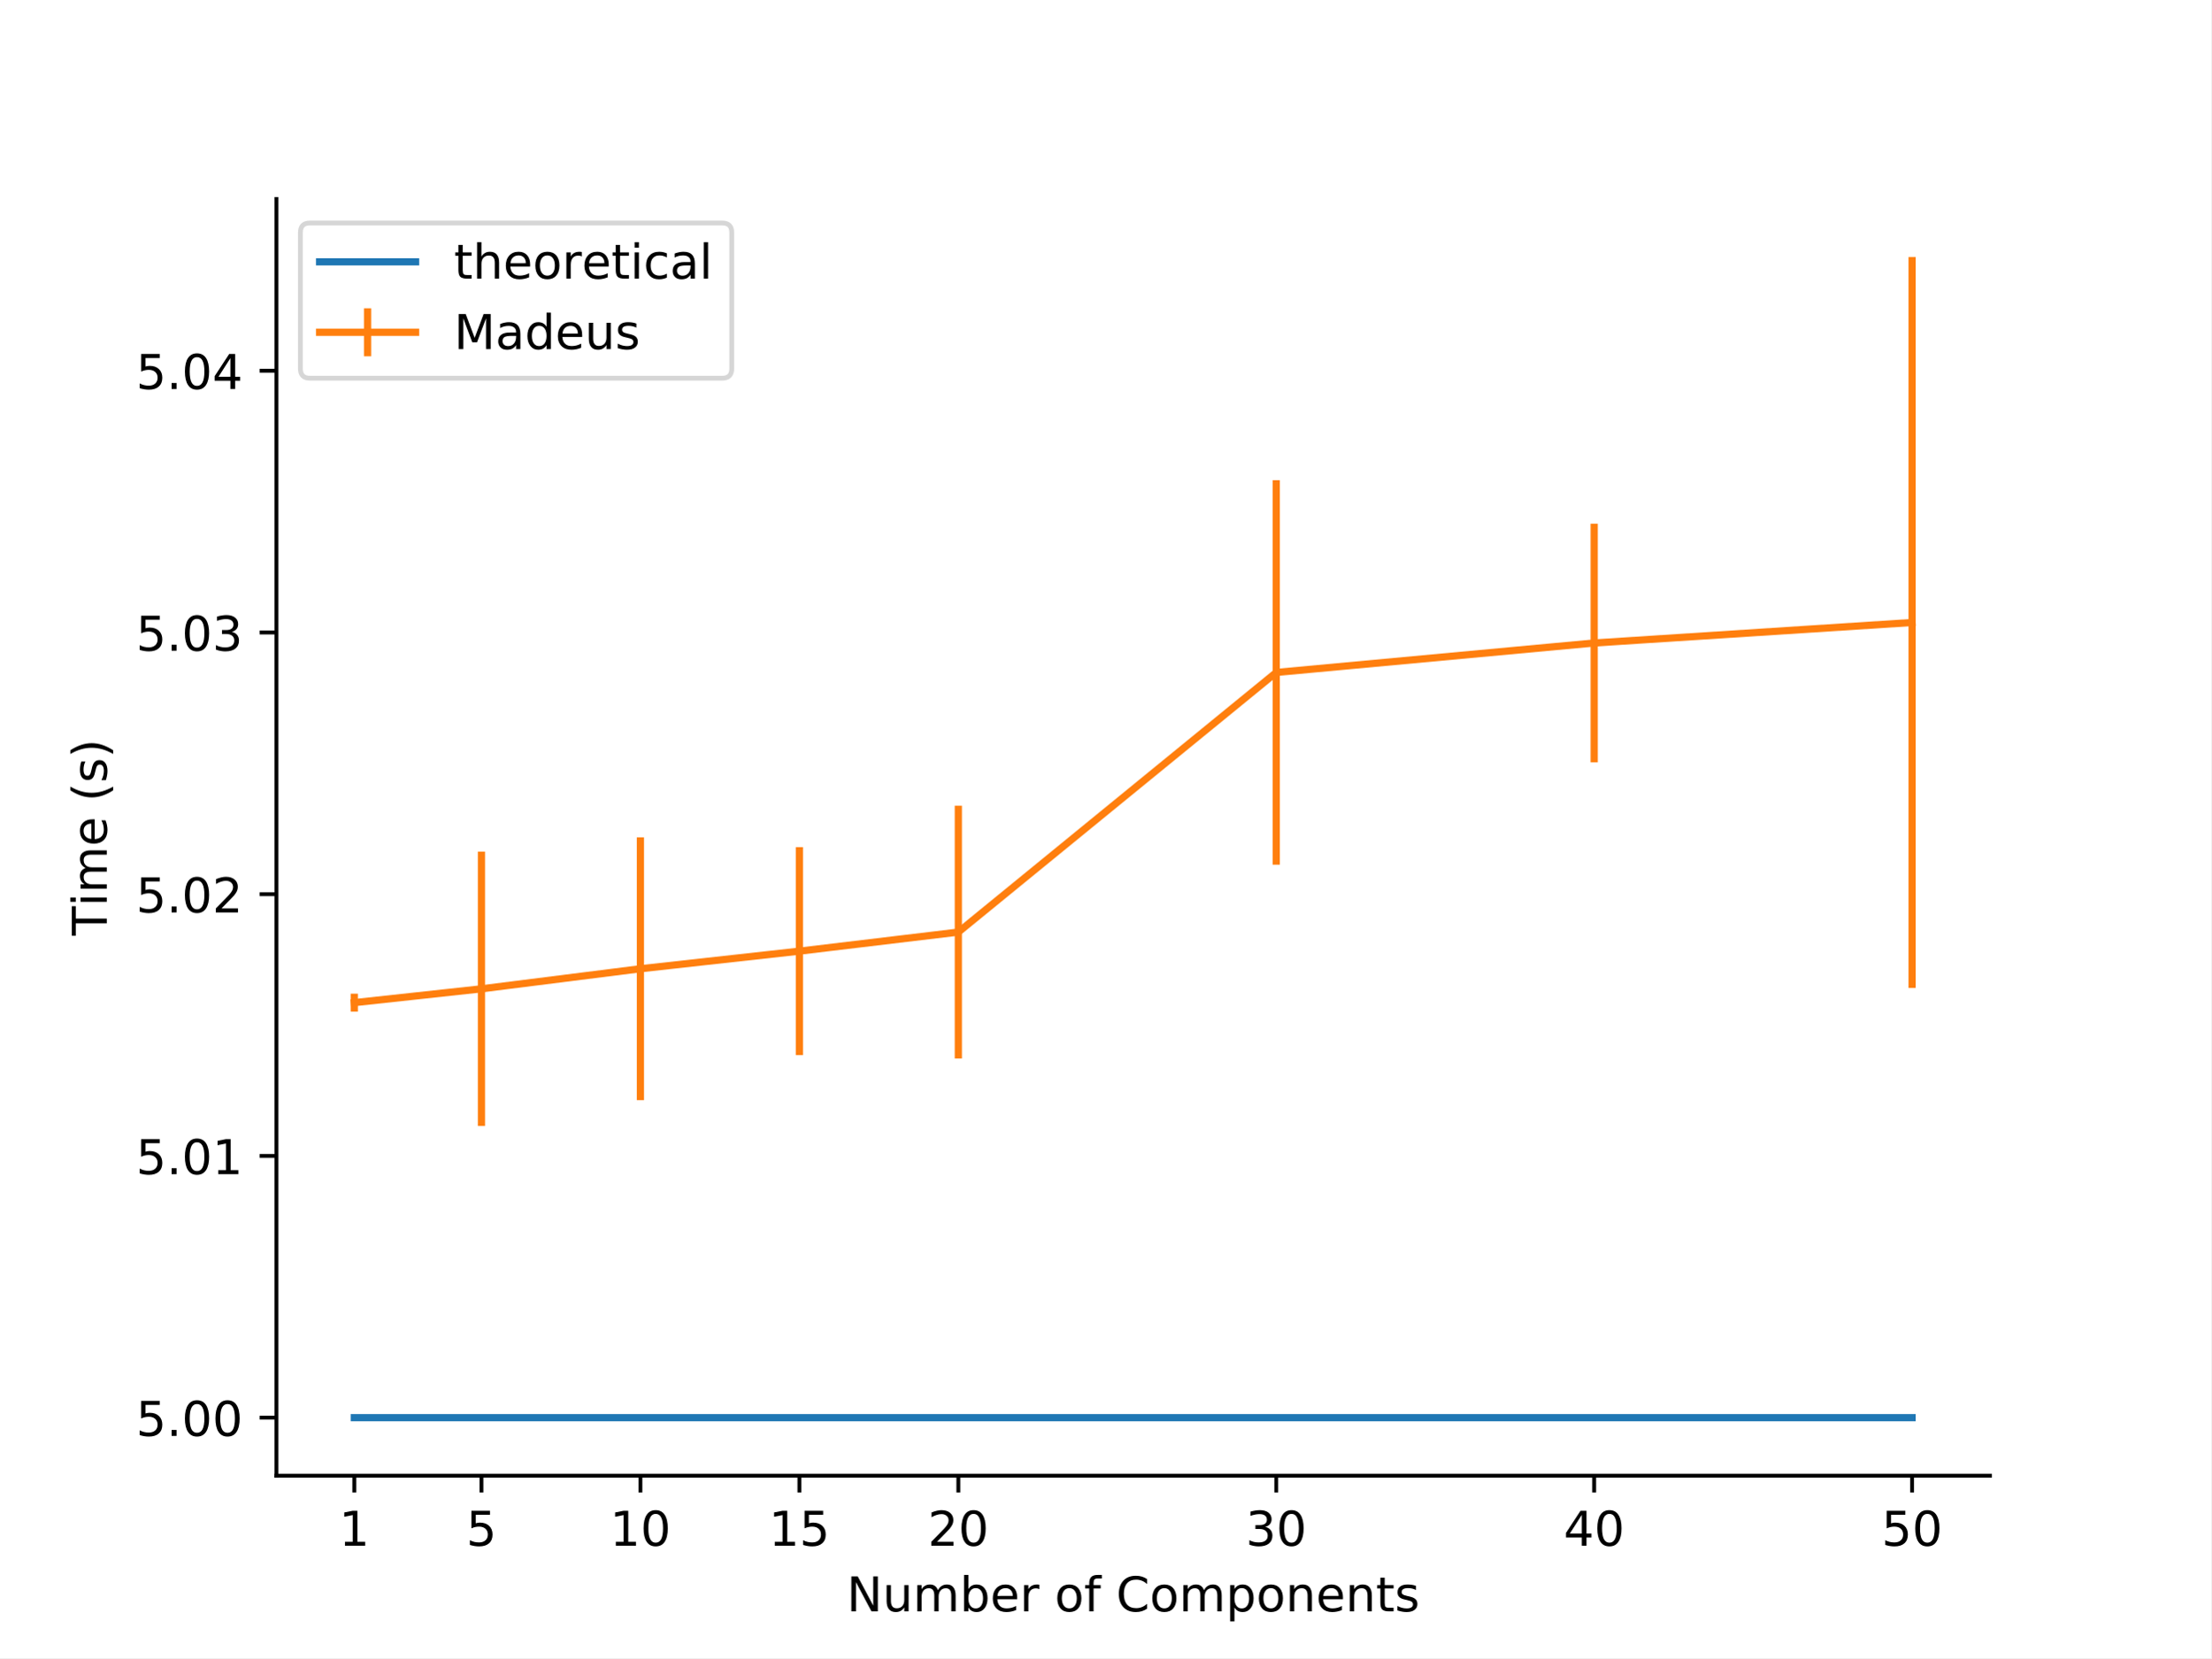
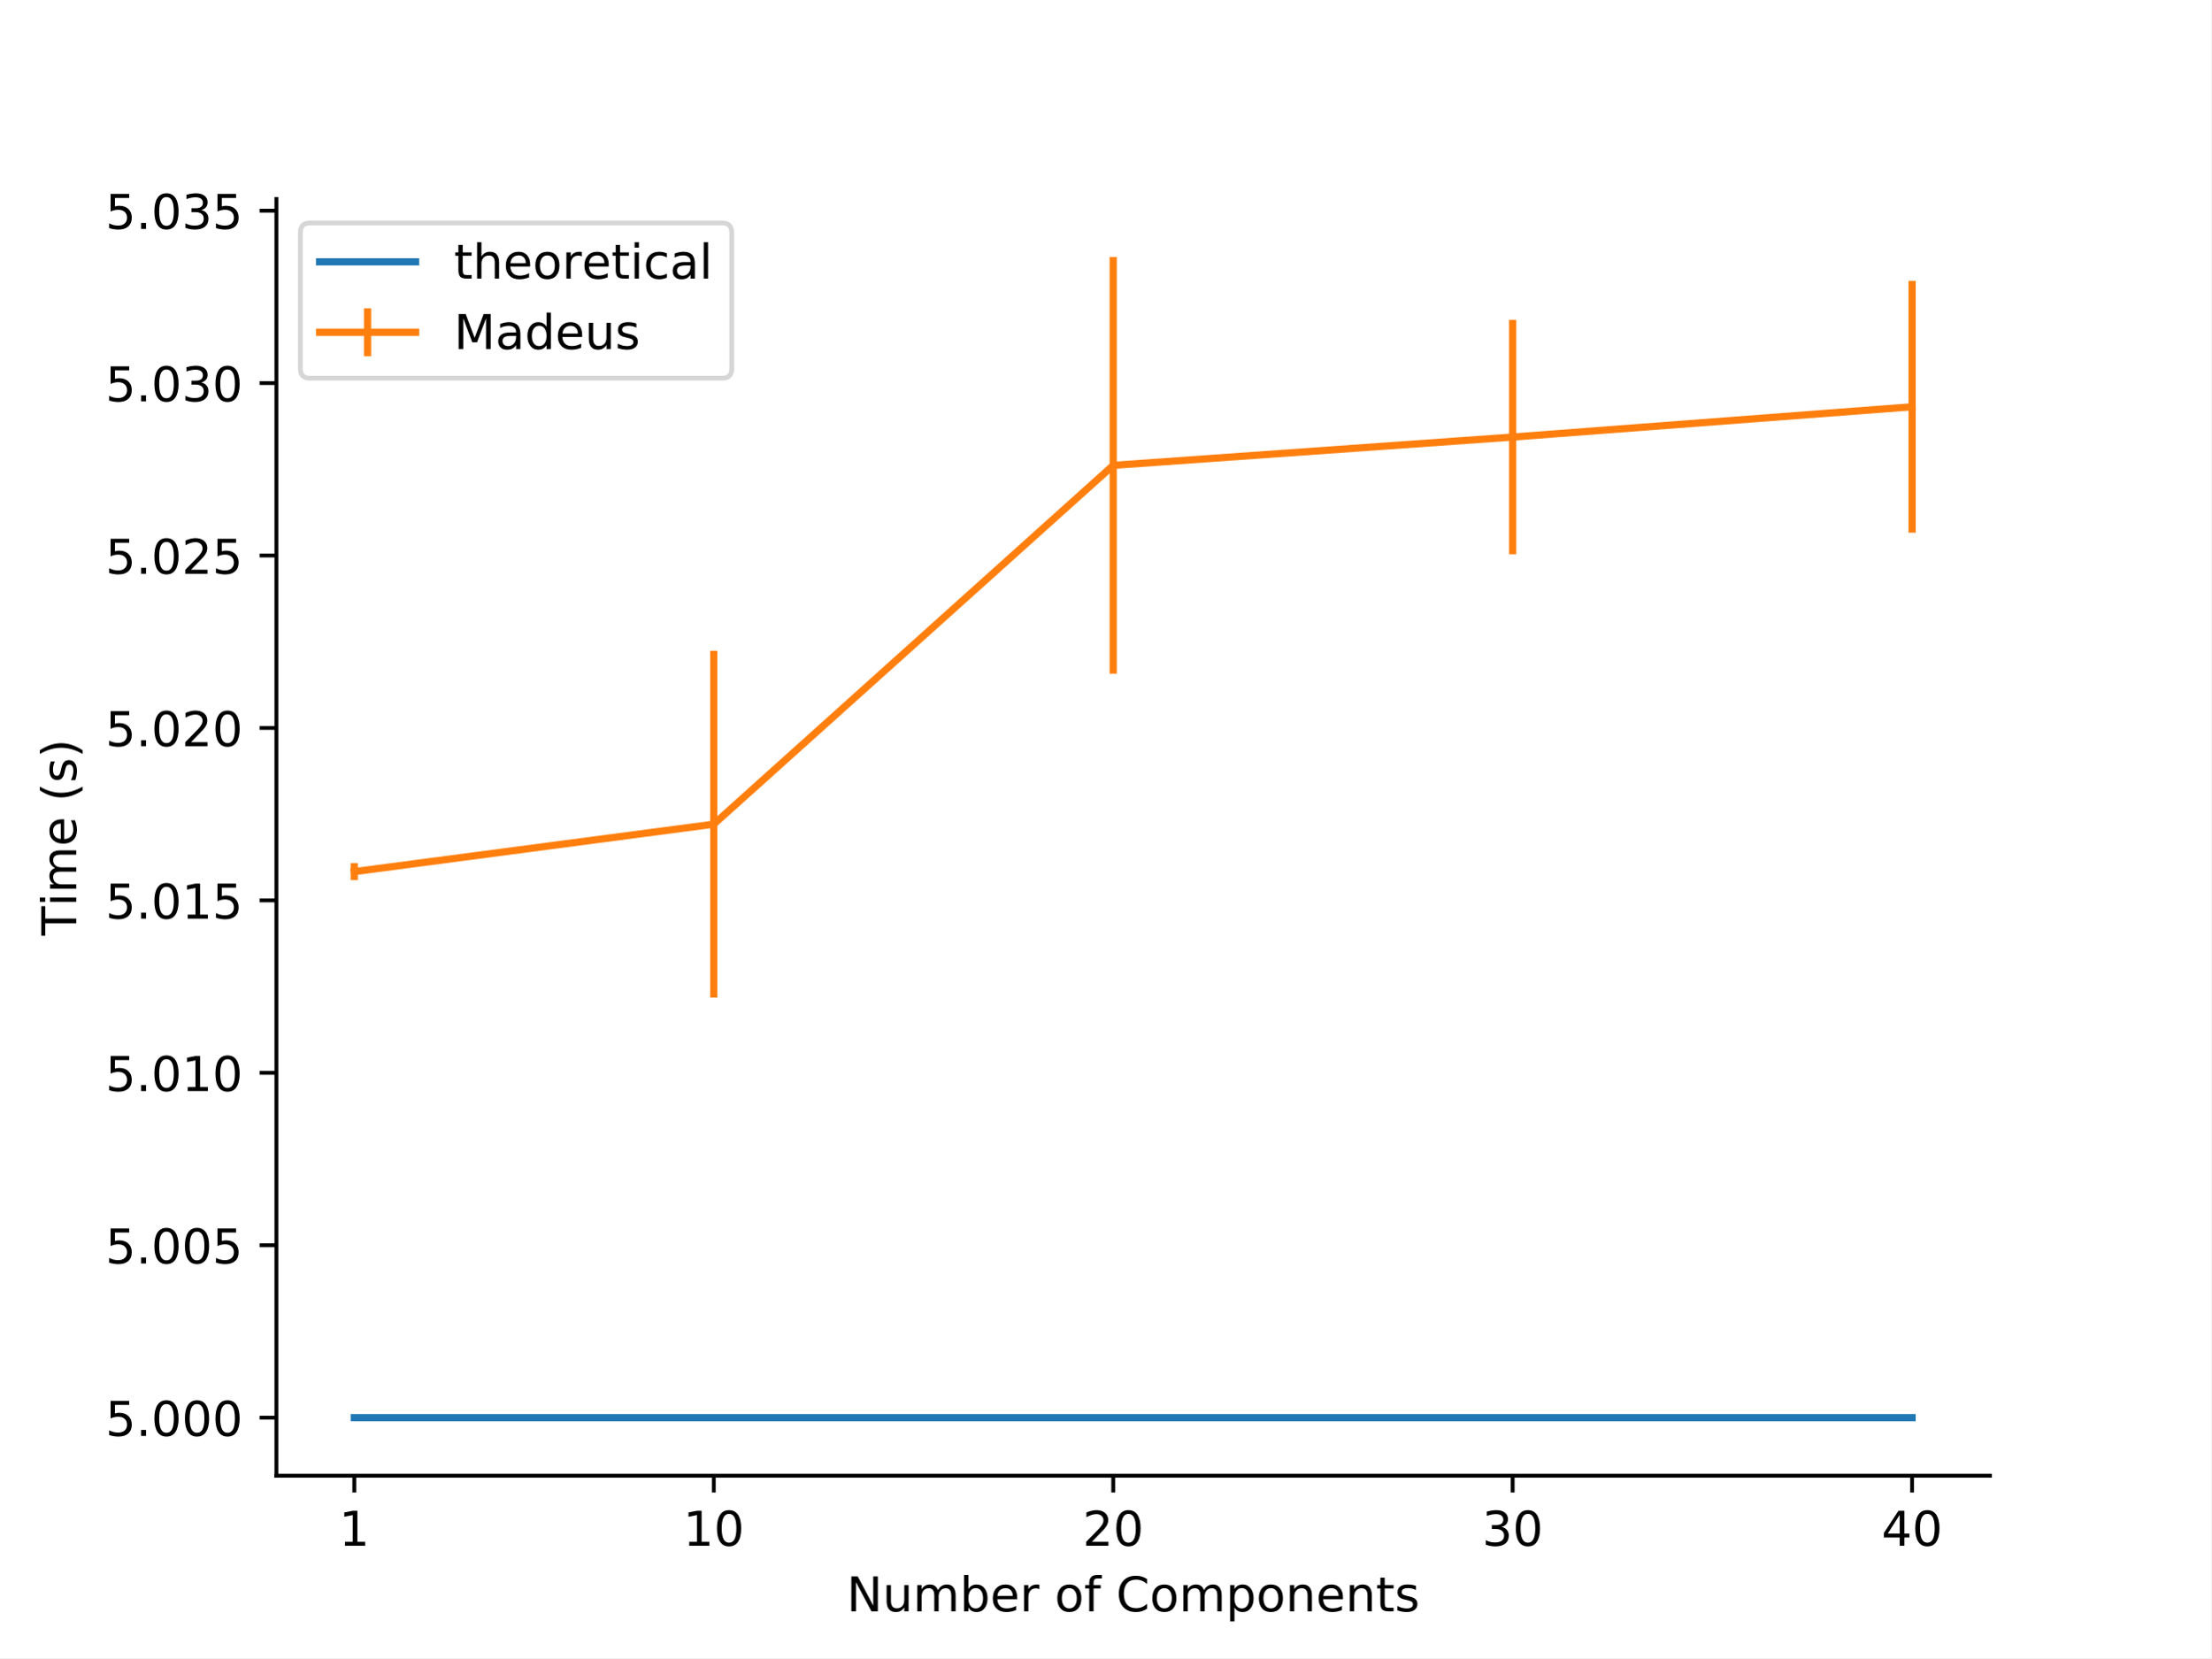
<svg xmlns="http://www.w3.org/2000/svg" xmlns:xlink="http://www.w3.org/1999/xlink" height="345.6pt" version="1.1" viewBox="0 0 460.8 345.6" width="460.8pt">
  <defs>
    <style type="text/css">
*{stroke-linecap:butt;stroke-linejoin:round;}
  </style>
  </defs>
  <g id="figure_1">
    <g id="patch_1">
      <path d="M 0 345.6  L 460.8 345.6  L 460.8 0  L 0 0  z " style="fill:#ffffff;" />
    </g>
    <g id="axes_1">
      <g id="patch_2">
        <path d="M 57.6 307.584  L 414.72 307.584  L 414.72 41.472  L 57.6 41.472  z " style="fill:#ffffff;" />
      </g>
      <g id="matplotlib.axis_1">
        <g id="xtick_1">
          <g id="line2d_1">
            <defs>
-               <path d="M 0 0  L 0 3.5  " id="mc7988d3451" style="stroke:#000000;stroke-width:0.8;" />
-             </defs>
-             <g>
-               <use style="stroke:#000000;stroke-width:0.8;" x="73.833" xlink:href="#mc7988d3451" y="307.584" />
+               <path d="M 0 0  L 0 3.5  " id="m223831860c" style="stroke:#000000;stroke-width:0.8;" />
+             </defs>
+             <g>
+               <use style="stroke:#000000;stroke-width:0.8;" x="73.833" xlink:href="#m223831860c" y="307.584" />
            </g>
          </g>
          <g id="text_1">
            <defs>
              <path d="M 12.406 8.297  L 28.516 8.297  L 28.516 63.922  L 10.984 60.406  L 10.984 69.391  L 28.422 72.906  L 38.281 72.906  L 38.281 8.297  L 54.391 8.297  L 54.391 0  L 12.406 0  z " id="DejaVuSans-49" />
            </defs>
            <g transform="translate(70.65148 322.1824)scale(0.1 -0.1)">
              <use xlink:href="#DejaVuSans-49" />
            </g>
          </g>
        </g>
        <g id="xtick_2">
          <g id="line2d_2">
            <g>
-               <use style="stroke:#000000;stroke-width:0.8;" x="100.335" xlink:href="#mc7988d3451" y="307.584" />
+               <use style="stroke:#000000;stroke-width:0.8;" x="148.753" xlink:href="#m223831860c" y="307.584" />
            </g>
          </g>
          <g id="text_2">
            <defs>
-               <path d="M 10.797 72.906  L 49.516 72.906  L 49.516 64.594  L 19.828 64.594  L 19.828 46.734  Q 21.969 47.469 24.109 47.828  Q 26.266 48.188 28.422 48.188  Q 40.625 48.188 47.75 41.5  Q 54.891 34.812 54.891 23.391  Q 54.891 11.625 47.562 5.094  Q 40.234 -1.422 26.906 -1.422  Q 22.312 -1.422 17.547 -0.641  Q 12.797 0.141 7.719 1.703  L 7.719 11.625  Q 12.109 9.234 16.797 8.062  Q 21.484 6.891 26.703 6.891  Q 35.156 6.891 40.078 11.328  Q 45.016 15.766 45.016 23.391  Q 45.016 31 40.078 35.438  Q 35.156 39.891 26.703 39.891  Q 22.75 39.891 18.812 39.016  Q 14.891 38.141 10.797 36.281  z " id="DejaVuSans-53" />
-             </defs>
-             <g transform="translate(97.15389 322.1824)scale(0.1 -0.1)">
-               <use xlink:href="#DejaVuSans-53" />
+               <path d="M 31.781 66.406  Q 24.172 66.406 20.328 58.906  Q 16.5 51.422 16.5 36.375  Q 16.5 21.391 20.328 13.891  Q 24.172 6.391 31.781 6.391  Q 39.453 6.391 43.281 13.891  Q 47.125 21.391 47.125 36.375  Q 47.125 51.422 43.281 58.906  Q 39.453 66.406 31.781 66.406  z M 31.781 74.219  Q 44.047 74.219 50.516 64.516  Q 56.984 54.828 56.984 36.375  Q 56.984 17.969 50.516 8.266  Q 44.047 -1.422 31.781 -1.422  Q 19.531 -1.422 13.062 8.266  Q 6.594 17.969 6.594 36.375  Q 6.594 54.828 13.062 64.516  Q 19.531 74.219 31.781 74.219  z " id="DejaVuSans-48" />
+             </defs>
+             <g transform="translate(142.3905 322.1824)scale(0.1 -0.1)">
+               <use xlink:href="#DejaVuSans-49" />
+               <use x="63.623" xlink:href="#DejaVuSans-48" />
            </g>
          </g>
        </g>
        <g id="xtick_3">
          <g id="line2d_3">
            <g>
-               <use style="stroke:#000000;stroke-width:0.8;" x="133.463" xlink:href="#mc7988d3451" y="307.584" />
+               <use style="stroke:#000000;stroke-width:0.8;" x="231.998" xlink:href="#m223831860c" y="307.584" />
            </g>
          </g>
          <g id="text_3">
            <defs>
-               <path d="M 31.781 66.406  Q 24.172 66.406 20.328 58.906  Q 16.5 51.422 16.5 36.375  Q 16.5 21.391 20.328 13.891  Q 24.172 6.391 31.781 6.391  Q 39.453 6.391 43.281 13.891  Q 47.125 21.391 47.125 36.375  Q 47.125 51.422 43.281 58.906  Q 39.453 66.406 31.781 66.406  z M 31.781 74.219  Q 44.047 74.219 50.516 64.516  Q 56.984 54.828 56.984 36.375  Q 56.984 17.969 50.516 8.266  Q 44.047 -1.422 31.781 -1.422  Q 19.531 -1.422 13.062 8.266  Q 6.594 17.969 6.594 36.375  Q 6.594 54.828 13.062 64.516  Q 19.531 74.219 31.781 74.219  z " id="DejaVuSans-48" />
-             </defs>
-             <g transform="translate(127.1007 322.1824)scale(0.1 -0.1)">
-               <use xlink:href="#DejaVuSans-49" />
+               <path d="M 19.188 8.297  L 53.609 8.297  L 53.609 0  L 7.328 0  L 7.328 8.297  Q 12.938 14.109 22.625 23.891  Q 32.328 33.688 34.812 36.531  Q 39.547 41.844 41.422 45.531  Q 43.312 49.219 43.312 52.781  Q 43.312 58.594 39.234 62.25  Q 35.156 65.922 28.609 65.922  Q 23.969 65.922 18.812 64.312  Q 13.672 62.703 7.812 59.422  L 7.812 69.391  Q 13.766 71.781 18.938 73  Q 24.125 74.219 28.422 74.219  Q 39.75 74.219 46.484 68.547  Q 53.219 62.891 53.219 53.422  Q 53.219 48.922 51.531 44.891  Q 49.859 40.875 45.406 35.406  Q 44.188 33.984 37.641 27.219  Q 31.109 20.453 19.188 8.297  z " id="DejaVuSans-50" />
+             </defs>
+             <g transform="translate(225.6353 322.1824)scale(0.1 -0.1)">
+               <use xlink:href="#DejaVuSans-50" />
              <use x="63.623" xlink:href="#DejaVuSans-48" />
            </g>
          </g>
        </g>
        <g id="xtick_4">
          <g id="line2d_4">
            <g>
-               <use style="stroke:#000000;stroke-width:0.8;" x="166.591" xlink:href="#mc7988d3451" y="307.584" />
+               <use style="stroke:#000000;stroke-width:0.8;" x="315.243" xlink:href="#m223831860c" y="307.584" />
            </g>
          </g>
          <g id="text_4">
-             <g transform="translate(160.2287 322.1824)scale(0.1 -0.1)">
-               <use xlink:href="#DejaVuSans-49" />
-               <use x="63.623" xlink:href="#DejaVuSans-53" />
+             <defs>
+               <path d="M 40.578 39.312  Q 47.656 37.797 51.625 33  Q 55.609 28.219 55.609 21.188  Q 55.609 10.406 48.188 4.484  Q 40.766 -1.422 27.094 -1.422  Q 22.516 -1.422 17.656 -0.516  Q 12.797 0.391 7.625 2.203  L 7.625 11.719  Q 11.719 9.328 16.594 8.109  Q 21.484 6.891 26.812 6.891  Q 36.078 6.891 40.938 10.547  Q 45.797 14.203 45.797 21.188  Q 45.797 27.641 41.281 31.266  Q 36.766 34.906 28.719 34.906  L 20.219 34.906  L 20.219 43.016  L 29.109 43.016  Q 36.375 43.016 40.234 45.922  Q 44.094 48.828 44.094 54.297  Q 44.094 59.906 40.109 62.906  Q 36.141 65.922 28.719 65.922  Q 24.656 65.922 20.016 65.031  Q 15.375 64.156 9.812 62.312  L 9.812 71.094  Q 15.438 72.656 20.344 73.438  Q 25.25 74.219 29.594 74.219  Q 40.828 74.219 47.359 69.109  Q 53.906 64.016 53.906 55.328  Q 53.906 49.266 50.438 45.094  Q 46.969 40.922 40.578 39.312  z " id="DejaVuSans-51" />
+             </defs>
+             <g transform="translate(308.88 322.1824)scale(0.1 -0.1)">
+               <use xlink:href="#DejaVuSans-51" />
+               <use x="63.623" xlink:href="#DejaVuSans-48" />
            </g>
          </g>
        </g>
        <g id="xtick_5">
          <g id="line2d_5">
            <g>
-               <use style="stroke:#000000;stroke-width:0.8;" x="199.719" xlink:href="#mc7988d3451" y="307.584" />
+               <use style="stroke:#000000;stroke-width:0.8;" x="398.487" xlink:href="#m223831860c" y="307.584" />
            </g>
          </g>
          <g id="text_5">
            <defs>
-               <path d="M 19.188 8.297  L 53.609 8.297  L 53.609 0  L 7.328 0  L 7.328 8.297  Q 12.938 14.109 22.625 23.891  Q 32.328 33.688 34.812 36.531  Q 39.547 41.844 41.422 45.531  Q 43.312 49.219 43.312 52.781  Q 43.312 58.594 39.234 62.25  Q 35.156 65.922 28.609 65.922  Q 23.969 65.922 18.812 64.312  Q 13.672 62.703 7.812 59.422  L 7.812 69.391  Q 13.766 71.781 18.938 73  Q 24.125 74.219 28.422 74.219  Q 39.75 74.219 46.484 68.547  Q 53.219 62.891 53.219 53.422  Q 53.219 48.922 51.531 44.891  Q 49.859 40.875 45.406 35.406  Q 44.188 33.984 37.641 27.219  Q 31.109 20.453 19.188 8.297  z " id="DejaVuSans-50" />
-             </defs>
-             <g transform="translate(193.3567 322.1824)scale(0.1 -0.1)">
-               <use xlink:href="#DejaVuSans-50" />
-               <use x="63.623" xlink:href="#DejaVuSans-48" />
-             </g>
-           </g>
-         </g>
-         <g id="xtick_6">
-           <g id="line2d_6">
-             <g>
-               <use style="stroke:#000000;stroke-width:0.8;" x="265.975" xlink:href="#mc7988d3451" y="307.584" />
-             </g>
-           </g>
-           <g id="text_6">
-             <defs>
-               <path d="M 40.578 39.312  Q 47.656 37.797 51.625 33  Q 55.609 28.219 55.609 21.188  Q 55.609 10.406 48.188 4.484  Q 40.766 -1.422 27.094 -1.422  Q 22.516 -1.422 17.656 -0.516  Q 12.797 0.391 7.625 2.203  L 7.625 11.719  Q 11.719 9.328 16.594 8.109  Q 21.484 6.891 26.812 6.891  Q 36.078 6.891 40.938 10.547  Q 45.797 14.203 45.797 21.188  Q 45.797 27.641 41.281 31.266  Q 36.766 34.906 28.719 34.906  L 20.219 34.906  L 20.219 43.016  L 29.109 43.016  Q 36.375 43.016 40.234 45.922  Q 44.094 48.828 44.094 54.297  Q 44.094 59.906 40.109 62.906  Q 36.141 65.922 28.719 65.922  Q 24.656 65.922 20.016 65.031  Q 15.375 64.156 9.812 62.312  L 9.812 71.094  Q 15.438 72.656 20.344 73.438  Q 25.25 74.219 29.594 74.219  Q 40.828 74.219 47.359 69.109  Q 53.906 64.016 53.906 55.328  Q 53.906 49.266 50.438 45.094  Q 46.969 40.922 40.578 39.312  z " id="DejaVuSans-51" />
-             </defs>
-             <g transform="translate(259.6127 322.1824)scale(0.1 -0.1)">
-               <use xlink:href="#DejaVuSans-51" />
-               <use x="63.623" xlink:href="#DejaVuSans-48" />
-             </g>
-           </g>
-         </g>
-         <g id="xtick_7">
-           <g id="line2d_7">
-             <g>
-               <use style="stroke:#000000;stroke-width:0.8;" x="332.231" xlink:href="#mc7988d3451" y="307.584" />
-             </g>
-           </g>
-           <g id="text_7">
-             <defs>
              <path d="M 37.797 64.312  L 12.891 25.391  L 37.797 25.391  z M 35.203 72.906  L 47.609 72.906  L 47.609 25.391  L 58.016 25.391  L 58.016 17.188  L 47.609 17.188  L 47.609 0  L 37.797 0  L 37.797 17.188  L 4.891 17.188  L 4.891 26.703  z " id="DejaVuSans-52" />
            </defs>
-             <g transform="translate(325.8687 322.1824)scale(0.1 -0.1)">
+             <g transform="translate(392.1248 322.1824)scale(0.1 -0.1)">
              <use xlink:href="#DejaVuSans-52" />
              <use x="63.623" xlink:href="#DejaVuSans-48" />
            </g>
          </g>
        </g>
-         <g id="xtick_8">
-           <g id="line2d_8">
-             <g>
-               <use style="stroke:#000000;stroke-width:0.8;" x="398.487" xlink:href="#mc7988d3451" y="307.584" />
-             </g>
-           </g>
-           <g id="text_8">
-             <g transform="translate(392.1248 322.1824)scale(0.1 -0.1)">
-               <use xlink:href="#DejaVuSans-53" />
-               <use x="63.623" xlink:href="#DejaVuSans-48" />
-             </g>
-           </g>
-         </g>
-         <g id="text_9">
+         <g id="text_6">
          <defs>
            <path d="M 9.812 72.906  L 23.094 72.906  L 55.422 11.922  L 55.422 72.906  L 64.984 72.906  L 64.984 0  L 51.703 0  L 19.391 60.984  L 19.391 0  L 9.812 0  z " id="DejaVuSans-78" />
            <path d="M 8.5 21.578  L 8.5 54.688  L 17.484 54.688  L 17.484 21.922  Q 17.484 14.156 20.5 10.266  Q 23.531 6.391 29.594 6.391  Q 36.859 6.391 41.078 11.031  Q 45.312 15.672 45.312 23.688  L 45.312 54.688  L 54.297 54.688  L 54.297 0  L 45.312 0  L 45.312 8.406  Q 42.047 3.422 37.719 1  Q 33.406 -1.422 27.688 -1.422  Q 18.266 -1.422 13.375 4.438  Q 8.5 10.297 8.5 21.578  z M 31.109 56  z " id="DejaVuSans-117" />
            <path d="M 52 44.188  Q 55.375 50.25 60.062 53.125  Q 64.75 56 71.094 56  Q 79.641 56 84.281 50.016  Q 88.922 44.047 88.922 33.016  L 88.922 0  L 79.891 0  L 79.891 32.719  Q 79.891 40.578 77.094 44.375  Q 74.312 48.188 68.609 48.188  Q 61.625 48.188 57.562 43.547  Q 53.516 38.922 53.516 30.906  L 53.516 0  L 44.484 0  L 44.484 32.719  Q 44.484 40.625 41.703 44.406  Q 38.922 48.188 33.109 48.188  Q 26.219 48.188 22.156 43.531  Q 18.109 38.875 18.109 30.906  L 18.109 0  L 9.078 0  L 9.078 54.688  L 18.109 54.688  L 18.109 46.188  Q 21.188 51.219 25.484 53.609  Q 29.781 56 35.688 56  Q 41.656 56 45.828 52.969  Q 50 49.953 52 44.188  z " id="DejaVuSans-109" />
            <path d="M 48.688 27.297  Q 48.688 37.203 44.609 42.844  Q 40.531 48.484 33.406 48.484  Q 26.266 48.484 22.188 42.844  Q 18.109 37.203 18.109 27.297  Q 18.109 17.391 22.188 11.75  Q 26.266 6.109 33.406 6.109  Q 40.531 6.109 44.609 11.75  Q 48.688 17.391 48.688 27.297  z M 18.109 46.391  Q 20.953 51.266 25.266 53.625  Q 29.594 56 35.594 56  Q 45.562 56 51.781 48.094  Q 58.016 40.188 58.016 27.297  Q 58.016 14.406 51.781 6.484  Q 45.562 -1.422 35.594 -1.422  Q 29.594 -1.422 25.266 0.953  Q 20.953 3.328 18.109 8.203  L 18.109 0  L 9.078 0  L 9.078 75.984  L 18.109 75.984  z " id="DejaVuSans-98" />
            <path d="M 56.203 29.594  L 56.203 25.203  L 14.891 25.203  Q 15.484 15.922 20.484 11.062  Q 25.484 6.203 34.422 6.203  Q 39.594 6.203 44.453 7.469  Q 49.312 8.734 54.109 11.281  L 54.109 2.781  Q 49.266 0.734 44.188 -0.344  Q 39.109 -1.422 33.891 -1.422  Q 20.797 -1.422 13.156 6.188  Q 5.516 13.812 5.516 26.812  Q 5.516 40.234 12.766 48.109  Q 20.016 56 32.328 56  Q 43.359 56 49.781 48.891  Q 56.203 41.797 56.203 29.594  z M 47.219 32.234  Q 47.125 39.594 43.094 43.984  Q 39.062 48.391 32.422 48.391  Q 24.906 48.391 20.391 44.141  Q 15.875 39.891 15.188 32.172  z " id="DejaVuSans-101" />
            <path d="M 41.109 46.297  Q 39.594 47.172 37.812 47.578  Q 36.031 48 33.891 48  Q 26.266 48 22.188 43.047  Q 18.109 38.094 18.109 28.812  L 18.109 0  L 9.078 0  L 9.078 54.688  L 18.109 54.688  L 18.109 46.188  Q 20.953 51.172 25.484 53.578  Q 30.031 56 36.531 56  Q 37.453 56 38.578 55.875  Q 39.703 55.766 41.062 55.516  z " id="DejaVuSans-114" />
            <path id="DejaVuSans-32" />
            <path d="M 30.609 48.391  Q 23.391 48.391 19.188 42.75  Q 14.984 37.109 14.984 27.297  Q 14.984 17.484 19.156 11.844  Q 23.344 6.203 30.609 6.203  Q 37.797 6.203 41.984 11.859  Q 46.188 17.531 46.188 27.297  Q 46.188 37.016 41.984 42.703  Q 37.797 48.391 30.609 48.391  z M 30.609 56  Q 42.328 56 49.016 48.375  Q 55.719 40.766 55.719 27.297  Q 55.719 13.875 49.016 6.219  Q 42.328 -1.422 30.609 -1.422  Q 18.844 -1.422 12.172 6.219  Q 5.516 13.875 5.516 27.297  Q 5.516 40.766 12.172 48.375  Q 18.844 56 30.609 56  z " id="DejaVuSans-111" />
            <path d="M 37.109 75.984  L 37.109 68.5  L 28.516 68.5  Q 23.688 68.5 21.797 66.547  Q 19.922 64.594 19.922 59.516  L 19.922 54.688  L 34.719 54.688  L 34.719 47.703  L 19.922 47.703  L 19.922 0  L 10.891 0  L 10.891 47.703  L 2.297 47.703  L 2.297 54.688  L 10.891 54.688  L 10.891 58.5  Q 10.891 67.625 15.141 71.797  Q 19.391 75.984 28.609 75.984  z " id="DejaVuSans-102" />
            <path d="M 64.406 67.281  L 64.406 56.891  Q 59.422 61.531 53.781 63.812  Q 48.141 66.109 41.797 66.109  Q 29.297 66.109 22.656 58.469  Q 16.016 50.828 16.016 36.375  Q 16.016 21.969 22.656 14.328  Q 29.297 6.688 41.797 6.688  Q 48.141 6.688 53.781 8.984  Q 59.422 11.281 64.406 15.922  L 64.406 5.609  Q 59.234 2.094 53.438 0.328  Q 47.656 -1.422 41.219 -1.422  Q 24.656 -1.422 15.125 8.703  Q 5.609 18.844 5.609 36.375  Q 5.609 53.953 15.125 64.078  Q 24.656 74.219 41.219 74.219  Q 47.75 74.219 53.531 72.484  Q 59.328 70.75 64.406 67.281  z " id="DejaVuSans-67" />
            <path d="M 18.109 8.203  L 18.109 -20.797  L 9.078 -20.797  L 9.078 54.688  L 18.109 54.688  L 18.109 46.391  Q 20.953 51.266 25.266 53.625  Q 29.594 56 35.594 56  Q 45.562 56 51.781 48.094  Q 58.016 40.188 58.016 27.297  Q 58.016 14.406 51.781 6.484  Q 45.562 -1.422 35.594 -1.422  Q 29.594 -1.422 25.266 0.953  Q 20.953 3.328 18.109 8.203  z M 48.688 27.297  Q 48.688 37.203 44.609 42.844  Q 40.531 48.484 33.406 48.484  Q 26.266 48.484 22.188 42.844  Q 18.109 37.203 18.109 27.297  Q 18.109 17.391 22.188 11.75  Q 26.266 6.109 33.406 6.109  Q 40.531 6.109 44.609 11.75  Q 48.688 17.391 48.688 27.297  z " id="DejaVuSans-112" />
            <path d="M 54.891 33.016  L 54.891 0  L 45.906 0  L 45.906 32.719  Q 45.906 40.484 42.875 44.328  Q 39.844 48.188 33.797 48.188  Q 26.516 48.188 22.312 43.547  Q 18.109 38.922 18.109 30.906  L 18.109 0  L 9.078 0  L 9.078 54.688  L 18.109 54.688  L 18.109 46.188  Q 21.344 51.125 25.703 53.562  Q 30.078 56 35.797 56  Q 45.219 56 50.047 50.172  Q 54.891 44.344 54.891 33.016  z " id="DejaVuSans-110" />
            <path d="M 18.312 70.219  L 18.312 54.688  L 36.812 54.688  L 36.812 47.703  L 18.312 47.703  L 18.312 18.016  Q 18.312 11.328 20.141 9.422  Q 21.969 7.516 27.594 7.516  L 36.812 7.516  L 36.812 0  L 27.594 0  Q 17.188 0 13.234 3.875  Q 9.281 7.766 9.281 18.016  L 9.281 47.703  L 2.688 47.703  L 2.688 54.688  L 9.281 54.688  L 9.281 70.219  z " id="DejaVuSans-116" />
            <path d="M 44.281 53.078  L 44.281 44.578  Q 40.484 46.531 36.375 47.5  Q 32.281 48.484 27.875 48.484  Q 21.188 48.484 17.844 46.438  Q 14.5 44.391 14.5 40.281  Q 14.5 37.156 16.891 35.375  Q 19.281 33.594 26.516 31.984  L 29.594 31.297  Q 39.156 29.25 43.188 25.516  Q 47.219 21.781 47.219 15.094  Q 47.219 7.469 41.188 3.016  Q 35.156 -1.422 24.609 -1.422  Q 20.219 -1.422 15.453 -0.562  Q 10.688 0.297 5.422 2  L 5.422 11.281  Q 10.406 8.688 15.234 7.391  Q 20.062 6.109 24.812 6.109  Q 31.156 6.109 34.562 8.281  Q 37.984 10.453 37.984 14.406  Q 37.984 18.062 35.516 20.016  Q 33.062 21.969 24.703 23.781  L 21.578 24.516  Q 13.234 26.266 9.516 29.906  Q 5.812 33.547 5.812 39.891  Q 5.812 47.609 11.281 51.797  Q 16.75 56 26.812 56  Q 31.781 56 36.172 55.266  Q 40.578 54.547 44.281 53.078  z " id="DejaVuSans-115" />
          </defs>
          <g transform="translate(176.4428 335.8606)scale(0.1 -0.1)">
            <use xlink:href="#DejaVuSans-78" />
            <use x="74.805" xlink:href="#DejaVuSans-117" />
            <use x="138.184" xlink:href="#DejaVuSans-109" />
            <use x="235.596" xlink:href="#DejaVuSans-98" />
            <use x="299.072" xlink:href="#DejaVuSans-101" />
            <use x="360.596" xlink:href="#DejaVuSans-114" />
            <use x="401.709" xlink:href="#DejaVuSans-32" />
            <use x="433.496" xlink:href="#DejaVuSans-111" />
            <use x="494.678" xlink:href="#DejaVuSans-102" />
            <use x="529.883" xlink:href="#DejaVuSans-32" />
            <use x="561.67" xlink:href="#DejaVuSans-67" />
            <use x="631.494" xlink:href="#DejaVuSans-111" />
            <use x="692.676" xlink:href="#DejaVuSans-109" />
            <use x="790.088" xlink:href="#DejaVuSans-112" />
            <use x="853.564" xlink:href="#DejaVuSans-111" />
            <use x="914.746" xlink:href="#DejaVuSans-110" />
            <use x="978.125" xlink:href="#DejaVuSans-101" />
            <use x="1039.648" xlink:href="#DejaVuSans-110" />
            <use x="1103.027" xlink:href="#DejaVuSans-116" />
            <use x="1142.236" xlink:href="#DejaVuSans-115" />
          </g>
        </g>
      </g>
      <g id="matplotlib.axis_2">
        <g id="ytick_1">
+           <g id="line2d_6">
+             <defs>
+               <path d="M 0 0  L -3.5 0  " id="m6dbb31d335" style="stroke:#000000;stroke-width:0.8;" />
+             </defs>
+             <g>
+               <use style="stroke:#000000;stroke-width:0.8;" x="57.6" xlink:href="#m6dbb31d335" y="295.488" />
+             </g>
+           </g>
+           <g id="text_7">
+             <defs>
+               <path d="M 10.797 72.906  L 49.516 72.906  L 49.516 64.594  L 19.828 64.594  L 19.828 46.734  Q 21.969 47.469 24.109 47.828  Q 26.266 48.188 28.422 48.188  Q 40.625 48.188 47.75 41.5  Q 54.891 34.812 54.891 23.391  Q 54.891 11.625 47.562 5.094  Q 40.234 -1.422 26.906 -1.422  Q 22.312 -1.422 17.547 -0.641  Q 12.797 0.141 7.719 1.703  L 7.719 11.625  Q 12.109 9.234 16.797 8.062  Q 21.484 6.891 26.703 6.891  Q 35.156 6.891 40.078 11.328  Q 45.016 15.766 45.016 23.391  Q 45.016 31 40.078 35.438  Q 35.156 39.891 26.703 39.891  Q 22.75 39.891 18.812 39.016  Q 14.891 38.141 10.797 36.281  z " id="DejaVuSans-53" />
+               <path d="M 10.688 12.406  L 21 12.406  L 21 0  L 10.688 0  z " id="DejaVuSans-46" />
+             </defs>
+             <g transform="translate(21.97188 299.2872)scale(0.1 -0.1)">
+               <use xlink:href="#DejaVuSans-53" />
+               <use x="63.623" xlink:href="#DejaVuSans-46" />
+               <use x="95.41" xlink:href="#DejaVuSans-48" />
+               <use x="159.033" xlink:href="#DejaVuSans-48" />
+               <use x="222.656" xlink:href="#DejaVuSans-48" />
+             </g>
+           </g>
+         </g>
+         <g id="ytick_2">
+           <g id="line2d_7">
+             <g>
+               <use style="stroke:#000000;stroke-width:0.8;" x="57.6" xlink:href="#m6dbb31d335" y="259.548" />
+             </g>
+           </g>
+           <g id="text_8">
+             <g transform="translate(21.97188 263.3469)scale(0.1 -0.1)">
+               <use xlink:href="#DejaVuSans-53" />
+               <use x="63.623" xlink:href="#DejaVuSans-46" />
+               <use x="95.41" xlink:href="#DejaVuSans-48" />
+               <use x="159.033" xlink:href="#DejaVuSans-48" />
+               <use x="222.656" xlink:href="#DejaVuSans-53" />
+             </g>
+           </g>
+         </g>
+         <g id="ytick_3">
+           <g id="line2d_8">
+             <g>
+               <use style="stroke:#000000;stroke-width:0.8;" x="57.6" xlink:href="#m6dbb31d335" y="223.607" />
+             </g>
+           </g>
+           <g id="text_9">
+             <g transform="translate(21.97188 227.4066)scale(0.1 -0.1)">
+               <use xlink:href="#DejaVuSans-53" />
+               <use x="63.623" xlink:href="#DejaVuSans-46" />
+               <use x="95.41" xlink:href="#DejaVuSans-48" />
+               <use x="159.033" xlink:href="#DejaVuSans-49" />
+               <use x="222.656" xlink:href="#DejaVuSans-48" />
+             </g>
+           </g>
+         </g>
+         <g id="ytick_4">
          <g id="line2d_9">
-             <defs>
-               <path d="M 0 0  L -3.5 0  " id="mf4b1c5bbe9" style="stroke:#000000;stroke-width:0.8;" />
-             </defs>
-             <g>
-               <use style="stroke:#000000;stroke-width:0.8;" x="57.6" xlink:href="#mf4b1c5bbe9" y="295.488" />
+             <g>
+               <use style="stroke:#000000;stroke-width:0.8;" x="57.6" xlink:href="#m6dbb31d335" y="187.667" />
            </g>
          </g>
          <g id="text_10">
-             <defs>
-               <path d="M 10.688 12.406  L 21 12.406  L 21 0  L 10.688 0  z " id="DejaVuSans-46" />
-             </defs>
-             <g transform="translate(28.33438 299.2872)scale(0.1 -0.1)">
-               <use xlink:href="#DejaVuSans-53" />
-               <use x="63.623" xlink:href="#DejaVuSans-46" />
-               <use x="95.41" xlink:href="#DejaVuSans-48" />
-               <use x="159.033" xlink:href="#DejaVuSans-48" />
-             </g>
-           </g>
-         </g>
-         <g id="ytick_2">
+             <g transform="translate(21.97188 191.4663)scale(0.1 -0.1)">
+               <use xlink:href="#DejaVuSans-53" />
+               <use x="63.623" xlink:href="#DejaVuSans-46" />
+               <use x="95.41" xlink:href="#DejaVuSans-48" />
+               <use x="159.033" xlink:href="#DejaVuSans-49" />
+               <use x="222.656" xlink:href="#DejaVuSans-53" />
+             </g>
+           </g>
+         </g>
+         <g id="ytick_5">
          <g id="line2d_10">
            <g>
-               <use style="stroke:#000000;stroke-width:0.8;" x="57.6" xlink:href="#mf4b1c5bbe9" y="240.934" />
+               <use style="stroke:#000000;stroke-width:0.8;" x="57.6" xlink:href="#m6dbb31d335" y="151.727" />
            </g>
          </g>
          <g id="text_11">
-             <g transform="translate(28.33438 244.7328)scale(0.1 -0.1)">
-               <use xlink:href="#DejaVuSans-53" />
-               <use x="63.623" xlink:href="#DejaVuSans-46" />
-               <use x="95.41" xlink:href="#DejaVuSans-48" />
-               <use x="159.033" xlink:href="#DejaVuSans-49" />
-             </g>
-           </g>
-         </g>
-         <g id="ytick_3">
+             <g transform="translate(21.97188 155.526)scale(0.1 -0.1)">
+               <use xlink:href="#DejaVuSans-53" />
+               <use x="63.623" xlink:href="#DejaVuSans-46" />
+               <use x="95.41" xlink:href="#DejaVuSans-48" />
+               <use x="159.033" xlink:href="#DejaVuSans-50" />
+               <use x="222.656" xlink:href="#DejaVuSans-48" />
+             </g>
+           </g>
+         </g>
+         <g id="ytick_6">
          <g id="line2d_11">
            <g>
-               <use style="stroke:#000000;stroke-width:0.8;" x="57.6" xlink:href="#mf4b1c5bbe9" y="186.379" />
+               <use style="stroke:#000000;stroke-width:0.8;" x="57.6" xlink:href="#m6dbb31d335" y="115.787" />
            </g>
          </g>
          <g id="text_12">
-             <g transform="translate(28.33438 190.1784)scale(0.1 -0.1)">
+             <g transform="translate(21.97188 119.5857)scale(0.1 -0.1)">
              <use xlink:href="#DejaVuSans-53" />
              <use x="63.623" xlink:href="#DejaVuSans-46" />
              <use x="95.41" xlink:href="#DejaVuSans-48" />
              <use x="159.033" xlink:href="#DejaVuSans-50" />
-             </g>
-           </g>
-         </g>
-         <g id="ytick_4">
+               <use x="222.656" xlink:href="#DejaVuSans-53" />
+             </g>
+           </g>
+         </g>
+         <g id="ytick_7">
          <g id="line2d_12">
            <g>
-               <use style="stroke:#000000;stroke-width:0.8;" x="57.6" xlink:href="#mf4b1c5bbe9" y="131.825" />
+               <use style="stroke:#000000;stroke-width:0.8;" x="57.6" xlink:href="#m6dbb31d335" y="79.846" />
            </g>
          </g>
          <g id="text_13">
-             <g transform="translate(28.33438 135.624)scale(0.1 -0.1)">
+             <g transform="translate(21.97188 83.64544)scale(0.1 -0.1)">
              <use xlink:href="#DejaVuSans-53" />
              <use x="63.623" xlink:href="#DejaVuSans-46" />
              <use x="95.41" xlink:href="#DejaVuSans-48" />
              <use x="159.033" xlink:href="#DejaVuSans-51" />
-             </g>
-           </g>
-         </g>
-         <g id="ytick_5">
+               <use x="222.656" xlink:href="#DejaVuSans-48" />
+             </g>
+           </g>
+         </g>
+         <g id="ytick_8">
          <g id="line2d_13">
            <g>
-               <use style="stroke:#000000;stroke-width:0.8;" x="57.6" xlink:href="#mf4b1c5bbe9" y="77.27" />
+               <use style="stroke:#000000;stroke-width:0.8;" x="57.6" xlink:href="#m6dbb31d335" y="43.906" />
            </g>
          </g>
          <g id="text_14">
-             <g transform="translate(28.33438 81.06957)scale(0.1 -0.1)">
-               <use xlink:href="#DejaVuSans-53" />
-               <use x="63.623" xlink:href="#DejaVuSans-46" />
-               <use x="95.41" xlink:href="#DejaVuSans-48" />
-               <use x="159.033" xlink:href="#DejaVuSans-52" />
+             <g transform="translate(21.97188 47.70515)scale(0.1 -0.1)">
+               <use xlink:href="#DejaVuSans-53" />
+               <use x="63.623" xlink:href="#DejaVuSans-46" />
+               <use x="95.41" xlink:href="#DejaVuSans-48" />
+               <use x="159.033" xlink:href="#DejaVuSans-51" />
+               <use x="222.656" xlink:href="#DejaVuSans-53" />
            </g>
          </g>
        </g>
        <g id="text_15">
          <defs>
            <path d="M -0.297 72.906  L 61.375 72.906  L 61.375 64.594  L 35.5 64.594  L 35.5 0  L 25.594 0  L 25.594 64.594  L -0.297 64.594  z " id="DejaVuSans-84" />
            <path d="M 9.422 54.688  L 18.406 54.688  L 18.406 0  L 9.422 0  z M 9.422 75.984  L 18.406 75.984  L 18.406 64.594  L 9.422 64.594  z " id="DejaVuSans-105" />
            <path d="M 31 75.875  Q 24.469 64.656 21.281 53.656  Q 18.109 42.672 18.109 31.391  Q 18.109 20.125 21.312 9.062  Q 24.516 -2 31 -13.188  L 23.188 -13.188  Q 15.875 -1.703 12.234 9.375  Q 8.594 20.453 8.594 31.391  Q 8.594 42.281 12.203 53.312  Q 15.828 64.359 23.188 75.875  z " id="DejaVuSans-40" />
            <path d="M 8.016 75.875  L 15.828 75.875  Q 23.141 64.359 26.781 53.312  Q 30.422 42.281 30.422 31.391  Q 30.422 20.453 26.781 9.375  Q 23.141 -1.703 15.828 -13.188  L 8.016 -13.188  Q 14.5 -2 17.703 9.062  Q 20.906 20.125 20.906 31.391  Q 20.906 42.672 17.703 53.656  Q 14.5 64.656 8.016 75.875  z " id="DejaVuSans-41" />
          </defs>
-           <g transform="translate(22.25469 195.0108)rotate(-90)scale(0.1 -0.1)">
+           <g transform="translate(15.89219 195.0108)rotate(-90)scale(0.1 -0.1)">
            <use xlink:href="#DejaVuSans-84" />
            <use x="61.037" xlink:href="#DejaVuSans-105" />
            <use x="88.82" xlink:href="#DejaVuSans-109" />
            <use x="186.232" xlink:href="#DejaVuSans-101" />
            <use x="247.756" xlink:href="#DejaVuSans-32" />
            <use x="279.543" xlink:href="#DejaVuSans-40" />
            <use x="318.557" xlink:href="#DejaVuSans-115" />
            <use x="370.656" xlink:href="#DejaVuSans-41" />
          </g>
        </g>
      </g>
      <g id="LineCollection_1">
-         <path clip-path="url(#p2b3ca13fcd)" d="M 73.833 210.85  L 73.833 207.118  " style="fill:none;stroke:#ff7f0e;stroke-width:1.5;" />
-         <path clip-path="url(#p2b3ca13fcd)" d="M 100.335 234.693  L 100.335 177.514  " style="fill:none;stroke:#ff7f0e;stroke-width:1.5;" />
-         <path clip-path="url(#p2b3ca13fcd)" d="M 133.463 229.306  L 133.463 174.532  " style="fill:none;stroke:#ff7f0e;stroke-width:1.5;" />
-         <path clip-path="url(#p2b3ca13fcd)" d="M 166.591 219.916  L 166.591 176.583  " style="fill:none;stroke:#ff7f0e;stroke-width:1.5;" />
-         <path clip-path="url(#p2b3ca13fcd)" d="M 199.719 220.621  L 199.719 167.935  " style="fill:none;stroke:#ff7f0e;stroke-width:1.5;" />
-         <path clip-path="url(#p2b3ca13fcd)" d="M 265.975 180.229  L 265.975 100.085  " style="fill:none;stroke:#ff7f0e;stroke-width:1.5;" />
-         <path clip-path="url(#p2b3ca13fcd)" d="M 332.231 158.882  L 332.231 109.149  " style="fill:none;stroke:#ff7f0e;stroke-width:1.5;" />
-         <path clip-path="url(#p2b3ca13fcd)" d="M 398.487 205.919  L 398.487 53.568  " style="fill:none;stroke:#ff7f0e;stroke-width:1.5;" />
+         <path clip-path="url(#p79cf021a2a)" d="M 73.833 183.434  L 73.833 179.911  " style="fill:none;stroke:#ff7f0e;stroke-width:1.5;" />
+         <path clip-path="url(#p79cf021a2a)" d="M 148.753 207.926  L 148.753 135.644  " style="fill:none;stroke:#ff7f0e;stroke-width:1.5;" />
+         <path clip-path="url(#p79cf021a2a)" d="M 231.998 140.415  L 231.998 53.568  " style="fill:none;stroke:#ff7f0e;stroke-width:1.5;" />
+         <path clip-path="url(#p79cf021a2a)" d="M 315.243 115.523  L 315.243 66.664  " style="fill:none;stroke:#ff7f0e;stroke-width:1.5;" />
+         <path clip-path="url(#p79cf021a2a)" d="M 398.487 111.027  L 398.487 58.539  " style="fill:none;stroke:#ff7f0e;stroke-width:1.5;" />
      </g>
      <g id="line2d_14">
-         <path clip-path="url(#p2b3ca13fcd)" d="M 73.833 295.488  L 100.335 295.488  L 133.463 295.488  L 166.591 295.488  L 199.719 295.488  L 265.975 295.488  L 332.231 295.488  L 398.487 295.488  " style="fill:none;stroke:#1f77b4;stroke-linecap:square;stroke-width:1.5;" />
+         <path clip-path="url(#p79cf021a2a)" d="M 73.833 295.488  L 148.753 295.488  L 231.998 295.488  L 315.243 295.488  L 398.487 295.488  " style="fill:none;stroke:#1f77b4;stroke-linecap:square;stroke-width:1.5;" />
      </g>
      <g id="line2d_15">
-         <path clip-path="url(#p2b3ca13fcd)" d="M 73.833 208.984  L 100.335 206.103  L 133.463 201.919  L 166.591 198.249  L 199.719 194.278  L 265.975 140.157  L 332.231 134.016  L 398.487 129.744  " style="fill:none;stroke:#ff7f0e;stroke-linecap:square;stroke-width:1.5;" />
+         <path clip-path="url(#p79cf021a2a)" d="M 73.833 181.673  L 148.753 171.785  L 231.998 96.992  L 315.243 91.093  L 398.487 84.783  " style="fill:none;stroke:#ff7f0e;stroke-linecap:square;stroke-width:1.5;" />
      </g>
      <g id="patch_3">
        <path d="M 57.6 307.584  L 57.6 41.472  " style="fill:none;stroke:#000000;stroke-linecap:square;stroke-linejoin:miter;stroke-width:0.8;" />
      </g>
      <g id="patch_4">
        <path d="M 57.6 307.584  L 414.72 307.584  " style="fill:none;stroke:#000000;stroke-linecap:square;stroke-linejoin:miter;stroke-width:0.8;" />
      </g>
      <g id="legend_1">
        <g id="patch_5">
          <path d="M 64.6 78.828  L 150.494 78.828  Q 152.494 78.828 152.494 76.828  L 152.494 48.472  Q 152.494 46.472 150.494 46.472  L 64.6 46.472  Q 62.6 46.472 62.6 48.472  L 62.6 76.828  Q 62.6 78.828 64.6 78.828  z " style="fill:#ffffff;opacity:0.8;stroke:#cccccc;stroke-linejoin:miter;" />
        </g>
        <g id="line2d_16">
          <path d="M 66.6 54.57  L 86.6 54.57  " style="fill:none;stroke:#1f77b4;stroke-linecap:square;stroke-width:1.5;" />
        </g>
        <g id="line2d_17" />
        <g id="text_16">
          <defs>
            <path d="M 54.891 33.016  L 54.891 0  L 45.906 0  L 45.906 32.719  Q 45.906 40.484 42.875 44.328  Q 39.844 48.188 33.797 48.188  Q 26.516 48.188 22.312 43.547  Q 18.109 38.922 18.109 30.906  L 18.109 0  L 9.078 0  L 9.078 75.984  L 18.109 75.984  L 18.109 46.188  Q 21.344 51.125 25.703 53.562  Q 30.078 56 35.797 56  Q 45.219 56 50.047 50.172  Q 54.891 44.344 54.891 33.016  z " id="DejaVuSans-104" />
            <path d="M 48.781 52.594  L 48.781 44.188  Q 44.969 46.297 41.141 47.344  Q 37.312 48.391 33.406 48.391  Q 24.656 48.391 19.812 42.844  Q 14.984 37.312 14.984 27.297  Q 14.984 17.281 19.812 11.734  Q 24.656 6.203 33.406 6.203  Q 37.312 6.203 41.141 7.25  Q 44.969 8.297 48.781 10.406  L 48.781 2.094  Q 45.016 0.344 40.984 -0.531  Q 36.969 -1.422 32.422 -1.422  Q 20.062 -1.422 12.781 6.344  Q 5.516 14.109 5.516 27.297  Q 5.516 40.672 12.859 48.328  Q 20.219 56 33.016 56  Q 37.156 56 41.109 55.141  Q 45.062 54.297 48.781 52.594  z " id="DejaVuSans-99" />
            <path d="M 34.281 27.484  Q 23.391 27.484 19.188 25  Q 14.984 22.516 14.984 16.5  Q 14.984 11.719 18.141 8.906  Q 21.297 6.109 26.703 6.109  Q 34.188 6.109 38.703 11.406  Q 43.219 16.703 43.219 25.484  L 43.219 27.484  z M 52.203 31.203  L 52.203 0  L 43.219 0  L 43.219 8.297  Q 40.141 3.328 35.547 0.953  Q 30.953 -1.422 24.312 -1.422  Q 15.922 -1.422 10.953 3.297  Q 6 8.016 6 15.922  Q 6 25.141 12.172 29.828  Q 18.359 34.516 30.609 34.516  L 43.219 34.516  L 43.219 35.406  Q 43.219 41.609 39.141 45  Q 35.062 48.391 27.688 48.391  Q 23 48.391 18.547 47.266  Q 14.109 46.141 10.016 43.891  L 10.016 52.203  Q 14.938 54.109 19.578 55.047  Q 24.219 56 28.609 56  Q 40.484 56 46.344 49.844  Q 52.203 43.703 52.203 31.203  z " id="DejaVuSans-97" />
            <path d="M 9.422 75.984  L 18.406 75.984  L 18.406 0  L 9.422 0  z " id="DejaVuSans-108" />
          </defs>
          <g transform="translate(94.6 58.07044)scale(0.1 -0.1)">
            <use xlink:href="#DejaVuSans-116" />
            <use x="39.209" xlink:href="#DejaVuSans-104" />
            <use x="102.588" xlink:href="#DejaVuSans-101" />
            <use x="164.111" xlink:href="#DejaVuSans-111" />
            <use x="225.293" xlink:href="#DejaVuSans-114" />
            <use x="266.375" xlink:href="#DejaVuSans-101" />
            <use x="327.898" xlink:href="#DejaVuSans-116" />
            <use x="367.107" xlink:href="#DejaVuSans-105" />
            <use x="394.891" xlink:href="#DejaVuSans-99" />
            <use x="449.871" xlink:href="#DejaVuSans-97" />
            <use x="511.15" xlink:href="#DejaVuSans-108" />
          </g>
        </g>
        <g id="LineCollection_2">
          <path d="M 76.6 74.249  L 76.6 64.249  " style="fill:none;stroke:#ff7f0e;stroke-width:1.5;" />
        </g>
        <g id="line2d_18">
          <path d="M 66.6 69.249  L 86.6 69.249  " style="fill:none;stroke:#ff7f0e;stroke-linecap:square;stroke-width:1.5;" />
        </g>
        <g id="line2d_19" />
        <g id="text_17">
          <defs>
            <path d="M 9.812 72.906  L 24.516 72.906  L 43.109 23.297  L 61.812 72.906  L 76.516 72.906  L 76.516 0  L 66.891 0  L 66.891 64.016  L 48.094 14.016  L 38.188 14.016  L 19.391 64.016  L 19.391 0  L 9.812 0  z " id="DejaVuSans-77" />
            <path d="M 45.406 46.391  L 45.406 75.984  L 54.391 75.984  L 54.391 0  L 45.406 0  L 45.406 8.203  Q 42.578 3.328 38.25 0.953  Q 33.938 -1.422 27.875 -1.422  Q 17.969 -1.422 11.734 6.484  Q 5.516 14.406 5.516 27.297  Q 5.516 40.188 11.734 48.094  Q 17.969 56 27.875 56  Q 33.938 56 38.25 53.625  Q 42.578 51.266 45.406 46.391  z M 14.797 27.297  Q 14.797 17.391 18.875 11.75  Q 22.953 6.109 30.078 6.109  Q 37.203 6.109 41.297 11.75  Q 45.406 17.391 45.406 27.297  Q 45.406 37.203 41.297 42.844  Q 37.203 48.484 30.078 48.484  Q 22.953 48.484 18.875 42.844  Q 14.797 37.203 14.797 27.297  z " id="DejaVuSans-100" />
          </defs>
          <g transform="translate(94.6 72.74856)scale(0.1 -0.1)">
            <use xlink:href="#DejaVuSans-77" />
            <use x="86.279" xlink:href="#DejaVuSans-97" />
            <use x="147.559" xlink:href="#DejaVuSans-100" />
            <use x="211.035" xlink:href="#DejaVuSans-101" />
            <use x="272.559" xlink:href="#DejaVuSans-117" />
            <use x="335.938" xlink:href="#DejaVuSans-115" />
          </g>
        </g>
      </g>
    </g>
  </g>
  <defs>
-     <clipPath id="p2b3ca13fcd">
+     <clipPath id="p79cf021a2a">
      <rect height="266.112" width="357.12" x="57.6" y="41.472" />
    </clipPath>
  </defs>
</svg>
